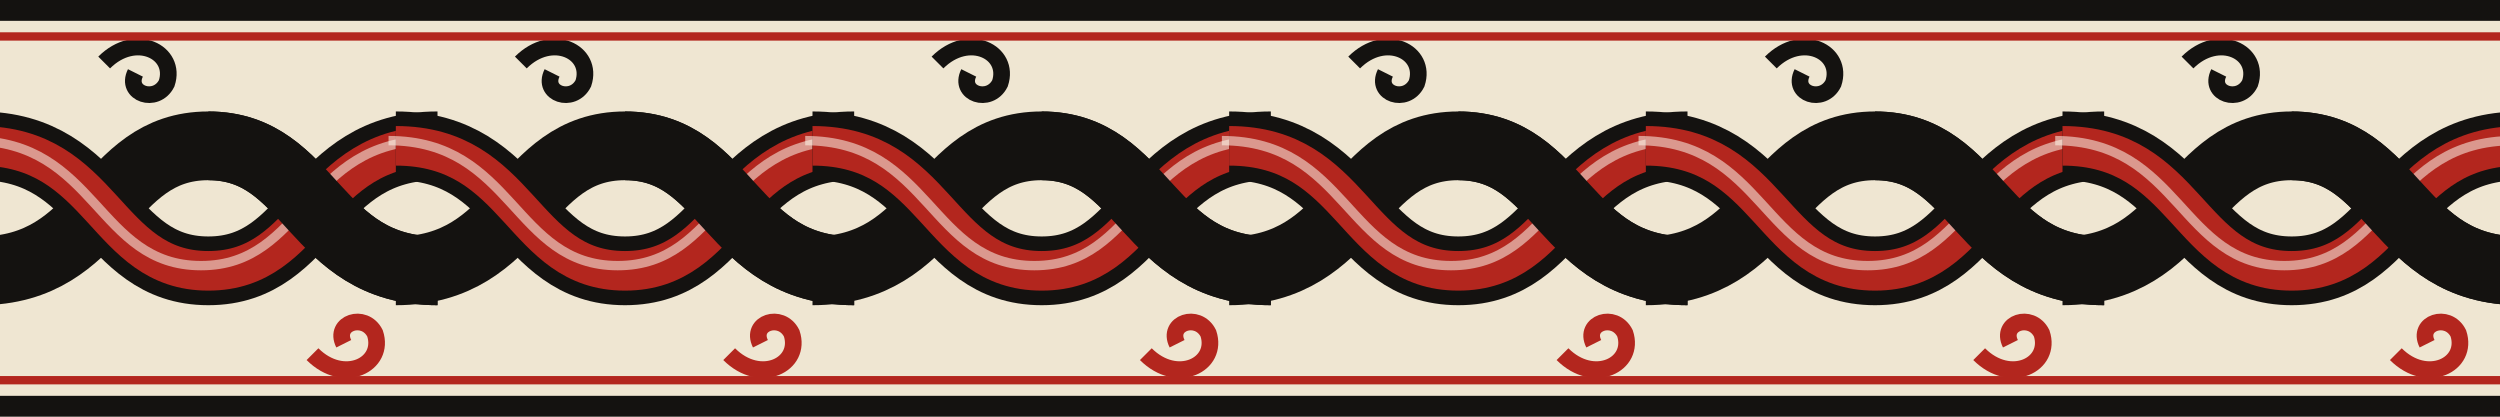
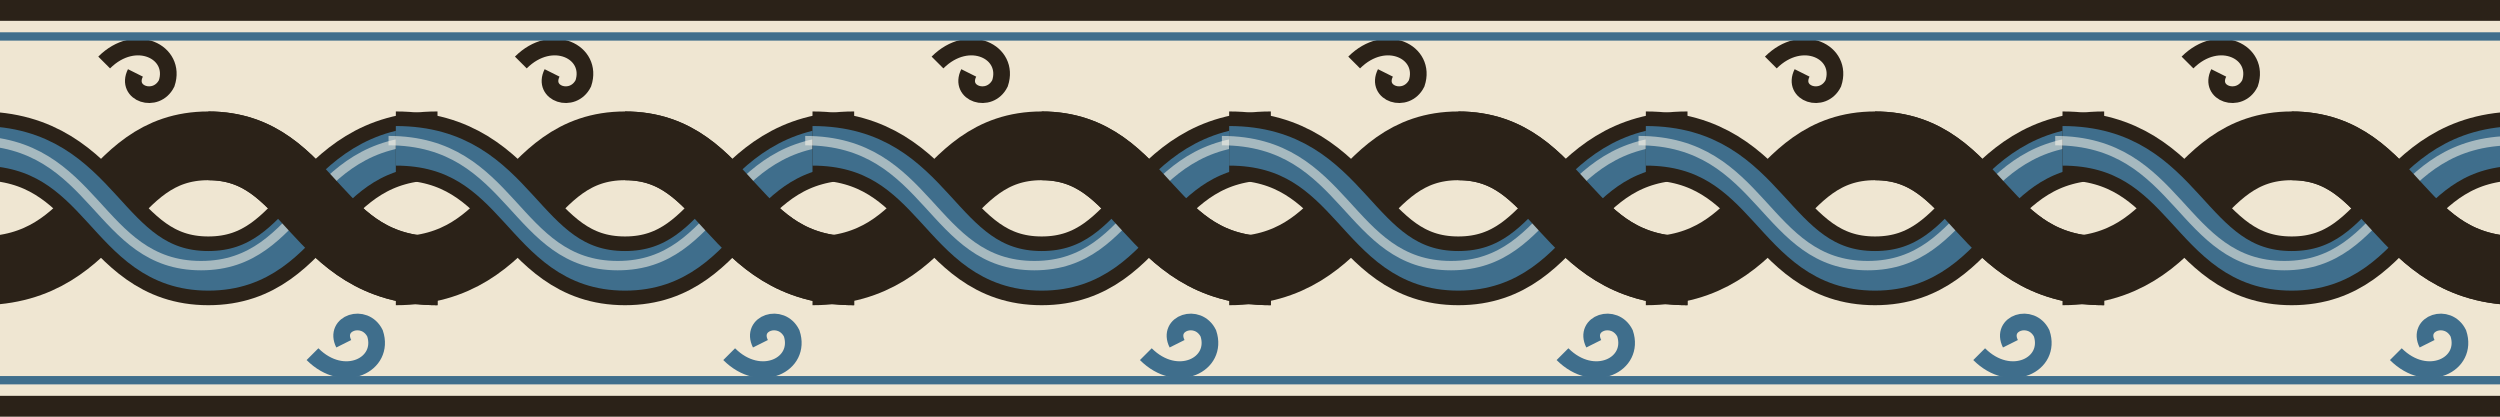
<svg xmlns="http://www.w3.org/2000/svg" viewBox="0 0 240 40" preserveAspectRatio="none">
  <rect width="240" height="40" fill="#efe6d2" />
-   <path d="M-2 26C10 26 10 14 20 14C30 14 30 26 42 26" fill="none" stroke="#141210" stroke-width="6.6" stroke-linecap="butt" />
-   <path d="M-2 26C10 26 10 14 20 14C30 14 30 26 42 26" fill="none" stroke="#141210" stroke-width="3.8" stroke-linecap="butt" />
-   <path d="M-2 14C10 14 10 26 20 26C30 26 30 14 42 14" fill="none" stroke="#141210" stroke-width="6.6" stroke-linecap="butt" />
-   <path d="M-2 14C10 14 10 26 20 26C30 26 30 14 42 14" fill="none" stroke="#b3261e" stroke-width="3.8" stroke-linecap="butt" />
+   <path d="M-2 26C10 26 10 14 20 14C30 14 30 26 42 26" fill="none" stroke="#2b2218" stroke-width="6.6" stroke-linecap="butt" />
+   <path d="M-2 26C10 26 10 14 20 14C30 14 30 26 42 26" fill="none" stroke="#2b2218" stroke-width="3.8" stroke-linecap="butt" />
+   <path d="M-2 14C10 14 10 26 20 26C30 26 30 14 42 14" fill="none" stroke="#2b2218" stroke-width="6.6" stroke-linecap="butt" />
+   <path d="M-2 14C10 14 10 26 20 26C30 26 30 14 42 14" fill="none" stroke="#3f6e8c" stroke-width="3.8" stroke-linecap="butt" />
  <path d="M-2 14C10 14 10 26 20 26C30 26 30 14 42 14" fill="none" stroke="#fbf6ea" stroke-width=".9" opacity=".55" transform="translate(-.7 -.5)" />
-   <path d="M20 14C30 14 30 26 42 26" fill="none" stroke="#141210" stroke-width="6.6" stroke-linecap="butt" />
-   <path d="M20 14C30 14 30 26 42 26" fill="none" stroke="#141210" stroke-width="3.8" stroke-linecap="butt" />
-   <path d="M38 26C50 26 50 14 60 14C70 14 70 26 82 26" fill="none" stroke="#141210" stroke-width="6.6" stroke-linecap="butt" />
-   <path d="M38 26C50 26 50 14 60 14C70 14 70 26 82 26" fill="none" stroke="#141210" stroke-width="3.8" stroke-linecap="butt" />
-   <path d="M38 14C50 14 50 26 60 26C70 26 70 14 82 14" fill="none" stroke="#141210" stroke-width="6.6" stroke-linecap="butt" />
-   <path d="M38 14C50 14 50 26 60 26C70 26 70 14 82 14" fill="none" stroke="#b3261e" stroke-width="3.8" stroke-linecap="butt" />
+   <path d="M20 14C30 14 30 26 42 26" fill="none" stroke="#2b2218" stroke-width="6.6" stroke-linecap="butt" />
+   <path d="M20 14C30 14 30 26 42 26" fill="none" stroke="#2b2218" stroke-width="3.8" stroke-linecap="butt" />
+   <path d="M38 26C50 26 50 14 60 14C70 14 70 26 82 26" fill="none" stroke="#2b2218" stroke-width="6.6" stroke-linecap="butt" />
+   <path d="M38 26C50 26 50 14 60 14C70 14 70 26 82 26" fill="none" stroke="#2b2218" stroke-width="3.8" stroke-linecap="butt" />
+   <path d="M38 14C50 14 50 26 60 26C70 26 70 14 82 14" fill="none" stroke="#2b2218" stroke-width="6.6" stroke-linecap="butt" />
+   <path d="M38 14C50 14 50 26 60 26C70 26 70 14 82 14" fill="none" stroke="#3f6e8c" stroke-width="3.8" stroke-linecap="butt" />
  <path d="M38 14C50 14 50 26 60 26C70 26 70 14 82 14" fill="none" stroke="#fbf6ea" stroke-width=".9" opacity=".55" transform="translate(-.7 -.5)" />
-   <path d="M60 14C70 14 70 26 82 26" fill="none" stroke="#141210" stroke-width="6.6" stroke-linecap="butt" />
-   <path d="M60 14C70 14 70 26 82 26" fill="none" stroke="#141210" stroke-width="3.8" stroke-linecap="butt" />
-   <path d="M78 26C90 26 90 14 100 14C110 14 110 26 122 26" fill="none" stroke="#141210" stroke-width="6.6" stroke-linecap="butt" />
-   <path d="M78 26C90 26 90 14 100 14C110 14 110 26 122 26" fill="none" stroke="#141210" stroke-width="3.8" stroke-linecap="butt" />
-   <path d="M78 14C90 14 90 26 100 26C110 26 110 14 122 14" fill="none" stroke="#141210" stroke-width="6.6" stroke-linecap="butt" />
-   <path d="M78 14C90 14 90 26 100 26C110 26 110 14 122 14" fill="none" stroke="#b3261e" stroke-width="3.8" stroke-linecap="butt" />
+   <path d="M60 14C70 14 70 26 82 26" fill="none" stroke="#2b2218" stroke-width="6.6" stroke-linecap="butt" />
+   <path d="M60 14C70 14 70 26 82 26" fill="none" stroke="#2b2218" stroke-width="3.8" stroke-linecap="butt" />
+   <path d="M78 26C90 26 90 14 100 14C110 14 110 26 122 26" fill="none" stroke="#2b2218" stroke-width="6.6" stroke-linecap="butt" />
+   <path d="M78 26C90 26 90 14 100 14C110 14 110 26 122 26" fill="none" stroke="#2b2218" stroke-width="3.8" stroke-linecap="butt" />
+   <path d="M78 14C90 14 90 26 100 26C110 26 110 14 122 14" fill="none" stroke="#2b2218" stroke-width="6.6" stroke-linecap="butt" />
+   <path d="M78 14C90 14 90 26 100 26C110 26 110 14 122 14" fill="none" stroke="#3f6e8c" stroke-width="3.8" stroke-linecap="butt" />
  <path d="M78 14C90 14 90 26 100 26C110 26 110 14 122 14" fill="none" stroke="#fbf6ea" stroke-width=".9" opacity=".55" transform="translate(-.7 -.5)" />
-   <path d="M100 14C110 14 110 26 122 26" fill="none" stroke="#141210" stroke-width="6.6" stroke-linecap="butt" />
-   <path d="M100 14C110 14 110 26 122 26" fill="none" stroke="#141210" stroke-width="3.8" stroke-linecap="butt" />
-   <path d="M118 26C130 26 130 14 140 14C150 14 150 26 162 26" fill="none" stroke="#141210" stroke-width="6.6" stroke-linecap="butt" />
-   <path d="M118 26C130 26 130 14 140 14C150 14 150 26 162 26" fill="none" stroke="#141210" stroke-width="3.8" stroke-linecap="butt" />
-   <path d="M118 14C130 14 130 26 140 26C150 26 150 14 162 14" fill="none" stroke="#141210" stroke-width="6.6" stroke-linecap="butt" />
-   <path d="M118 14C130 14 130 26 140 26C150 26 150 14 162 14" fill="none" stroke="#b3261e" stroke-width="3.8" stroke-linecap="butt" />
+   <path d="M100 14C110 14 110 26 122 26" fill="none" stroke="#2b2218" stroke-width="6.6" stroke-linecap="butt" />
+   <path d="M100 14C110 14 110 26 122 26" fill="none" stroke="#2b2218" stroke-width="3.8" stroke-linecap="butt" />
+   <path d="M118 26C130 26 130 14 140 14C150 14 150 26 162 26" fill="none" stroke="#2b2218" stroke-width="6.6" stroke-linecap="butt" />
+   <path d="M118 26C130 26 130 14 140 14C150 14 150 26 162 26" fill="none" stroke="#2b2218" stroke-width="3.8" stroke-linecap="butt" />
+   <path d="M118 14C130 14 130 26 140 26C150 26 150 14 162 14" fill="none" stroke="#2b2218" stroke-width="6.6" stroke-linecap="butt" />
+   <path d="M118 14C130 14 130 26 140 26C150 26 150 14 162 14" fill="none" stroke="#3f6e8c" stroke-width="3.8" stroke-linecap="butt" />
  <path d="M118 14C130 14 130 26 140 26C150 26 150 14 162 14" fill="none" stroke="#fbf6ea" stroke-width=".9" opacity=".55" transform="translate(-.7 -.5)" />
-   <path d="M140 14C150 14 150 26 162 26" fill="none" stroke="#141210" stroke-width="6.6" stroke-linecap="butt" />
-   <path d="M140 14C150 14 150 26 162 26" fill="none" stroke="#141210" stroke-width="3.8" stroke-linecap="butt" />
-   <path d="M158 26C170 26 170 14 180 14C190 14 190 26 202 26" fill="none" stroke="#141210" stroke-width="6.6" stroke-linecap="butt" />
-   <path d="M158 26C170 26 170 14 180 14C190 14 190 26 202 26" fill="none" stroke="#141210" stroke-width="3.8" stroke-linecap="butt" />
-   <path d="M158 14C170 14 170 26 180 26C190 26 190 14 202 14" fill="none" stroke="#141210" stroke-width="6.6" stroke-linecap="butt" />
-   <path d="M158 14C170 14 170 26 180 26C190 26 190 14 202 14" fill="none" stroke="#b3261e" stroke-width="3.8" stroke-linecap="butt" />
+   <path d="M140 14C150 14 150 26 162 26" fill="none" stroke="#2b2218" stroke-width="6.6" stroke-linecap="butt" />
+   <path d="M140 14C150 14 150 26 162 26" fill="none" stroke="#2b2218" stroke-width="3.8" stroke-linecap="butt" />
+   <path d="M158 26C170 26 170 14 180 14C190 14 190 26 202 26" fill="none" stroke="#2b2218" stroke-width="6.6" stroke-linecap="butt" />
+   <path d="M158 26C170 26 170 14 180 14C190 14 190 26 202 26" fill="none" stroke="#2b2218" stroke-width="3.8" stroke-linecap="butt" />
+   <path d="M158 14C170 14 170 26 180 26C190 26 190 14 202 14" fill="none" stroke="#2b2218" stroke-width="6.6" stroke-linecap="butt" />
+   <path d="M158 14C170 14 170 26 180 26C190 26 190 14 202 14" fill="none" stroke="#3f6e8c" stroke-width="3.8" stroke-linecap="butt" />
  <path d="M158 14C170 14 170 26 180 26C190 26 190 14 202 14" fill="none" stroke="#fbf6ea" stroke-width=".9" opacity=".55" transform="translate(-.7 -.5)" />
-   <path d="M180 14C190 14 190 26 202 26" fill="none" stroke="#141210" stroke-width="6.6" stroke-linecap="butt" />
-   <path d="M180 14C190 14 190 26 202 26" fill="none" stroke="#141210" stroke-width="3.8" stroke-linecap="butt" />
-   <path d="M198 26C210 26 210 14 220 14C230 14 230 26 242 26" fill="none" stroke="#141210" stroke-width="6.6" stroke-linecap="butt" />
-   <path d="M198 26C210 26 210 14 220 14C230 14 230 26 242 26" fill="none" stroke="#141210" stroke-width="3.8" stroke-linecap="butt" />
-   <path d="M198 14C210 14 210 26 220 26C230 26 230 14 242 14" fill="none" stroke="#141210" stroke-width="6.6" stroke-linecap="butt" />
-   <path d="M198 14C210 14 210 26 220 26C230 26 230 14 242 14" fill="none" stroke="#b3261e" stroke-width="3.8" stroke-linecap="butt" />
+   <path d="M180 14C190 14 190 26 202 26" fill="none" stroke="#2b2218" stroke-width="6.6" stroke-linecap="butt" />
+   <path d="M180 14C190 14 190 26 202 26" fill="none" stroke="#2b2218" stroke-width="3.8" stroke-linecap="butt" />
+   <path d="M198 26C210 26 210 14 220 14C230 14 230 26 242 26" fill="none" stroke="#2b2218" stroke-width="6.6" stroke-linecap="butt" />
+   <path d="M198 26C210 26 210 14 220 14C230 14 230 26 242 26" fill="none" stroke="#2b2218" stroke-width="3.8" stroke-linecap="butt" />
+   <path d="M198 14C210 14 210 26 220 26C230 26 230 14 242 14" fill="none" stroke="#2b2218" stroke-width="6.6" stroke-linecap="butt" />
+   <path d="M198 14C210 14 210 26 220 26C230 26 230 14 242 14" fill="none" stroke="#3f6e8c" stroke-width="3.8" stroke-linecap="butt" />
  <path d="M198 14C210 14 210 26 220 26C230 26 230 14 242 14" fill="none" stroke="#fbf6ea" stroke-width=".9" opacity=".55" transform="translate(-.7 -.5)" />
-   <path d="M220 14C230 14 230 26 242 26" fill="none" stroke="#141210" stroke-width="6.6" stroke-linecap="butt" />
-   <path d="M220 14C230 14 230 26 242 26" fill="none" stroke="#141210" stroke-width="3.8" stroke-linecap="butt" />
-   <path d="M10 6c3-3 7-1 6 2c-1 2-4 1-3-1" fill="none" stroke="#141210" stroke-width="1.6" />
-   <path d="M30 34c3 3 7 1 6-2c-1-2-4-1-3 1" fill="none" stroke="#b3261e" stroke-width="1.6" />
-   <path d="M50 6c3-3 7-1 6 2c-1 2-4 1-3-1" fill="none" stroke="#141210" stroke-width="1.6" />
-   <path d="M70 34c3 3 7 1 6-2c-1-2-4-1-3 1" fill="none" stroke="#b3261e" stroke-width="1.6" />
-   <path d="M90 6c3-3 7-1 6 2c-1 2-4 1-3-1" fill="none" stroke="#141210" stroke-width="1.6" />
-   <path d="M110 34c3 3 7 1 6-2c-1-2-4-1-3 1" fill="none" stroke="#b3261e" stroke-width="1.6" />
-   <path d="M130 6c3-3 7-1 6 2c-1 2-4 1-3-1" fill="none" stroke="#141210" stroke-width="1.6" />
-   <path d="M150 34c3 3 7 1 6-2c-1-2-4-1-3 1" fill="none" stroke="#b3261e" stroke-width="1.6" />
-   <path d="M170 6c3-3 7-1 6 2c-1 2-4 1-3-1" fill="none" stroke="#141210" stroke-width="1.6" />
-   <path d="M190 34c3 3 7 1 6-2c-1-2-4-1-3 1" fill="none" stroke="#b3261e" stroke-width="1.6" />
-   <path d="M210 6c3-3 7-1 6 2c-1 2-4 1-3-1" fill="none" stroke="#141210" stroke-width="1.6" />
-   <path d="M230 34c3 3 7 1 6-2c-1-2-4-1-3 1" fill="none" stroke="#b3261e" stroke-width="1.6" />
-   <path d="M0 1H240M0 39H240" stroke="#141210" stroke-width="2" />
-   <path d="M0 3.5H240M0 36.5H240" stroke="#b3261e" stroke-width=".8" />
+   <path d="M220 14C230 14 230 26 242 26" fill="none" stroke="#2b2218" stroke-width="6.6" stroke-linecap="butt" />
+   <path d="M220 14C230 14 230 26 242 26" fill="none" stroke="#2b2218" stroke-width="3.8" stroke-linecap="butt" />
+   <path d="M10 6c3-3 7-1 6 2c-1 2-4 1-3-1" fill="none" stroke="#2b2218" stroke-width="1.6" />
+   <path d="M30 34c3 3 7 1 6-2c-1-2-4-1-3 1" fill="none" stroke="#3f6e8c" stroke-width="1.6" />
+   <path d="M50 6c3-3 7-1 6 2c-1 2-4 1-3-1" fill="none" stroke="#2b2218" stroke-width="1.6" />
+   <path d="M70 34c3 3 7 1 6-2c-1-2-4-1-3 1" fill="none" stroke="#3f6e8c" stroke-width="1.6" />
+   <path d="M90 6c3-3 7-1 6 2c-1 2-4 1-3-1" fill="none" stroke="#2b2218" stroke-width="1.6" />
+   <path d="M110 34c3 3 7 1 6-2c-1-2-4-1-3 1" fill="none" stroke="#3f6e8c" stroke-width="1.6" />
+   <path d="M130 6c3-3 7-1 6 2c-1 2-4 1-3-1" fill="none" stroke="#2b2218" stroke-width="1.6" />
+   <path d="M150 34c3 3 7 1 6-2c-1-2-4-1-3 1" fill="none" stroke="#3f6e8c" stroke-width="1.6" />
+   <path d="M170 6c3-3 7-1 6 2c-1 2-4 1-3-1" fill="none" stroke="#2b2218" stroke-width="1.6" />
+   <path d="M190 34c3 3 7 1 6-2c-1-2-4-1-3 1" fill="none" stroke="#3f6e8c" stroke-width="1.6" />
+   <path d="M210 6c3-3 7-1 6 2c-1 2-4 1-3-1" fill="none" stroke="#2b2218" stroke-width="1.6" />
+   <path d="M230 34c3 3 7 1 6-2c-1-2-4-1-3 1" fill="none" stroke="#3f6e8c" stroke-width="1.6" />
+   <path d="M0 1H240M0 39H240" stroke="#2b2218" stroke-width="2" />
+   <path d="M0 3.5H240M0 36.5H240" stroke="#3f6e8c" stroke-width=".8" />
</svg>
